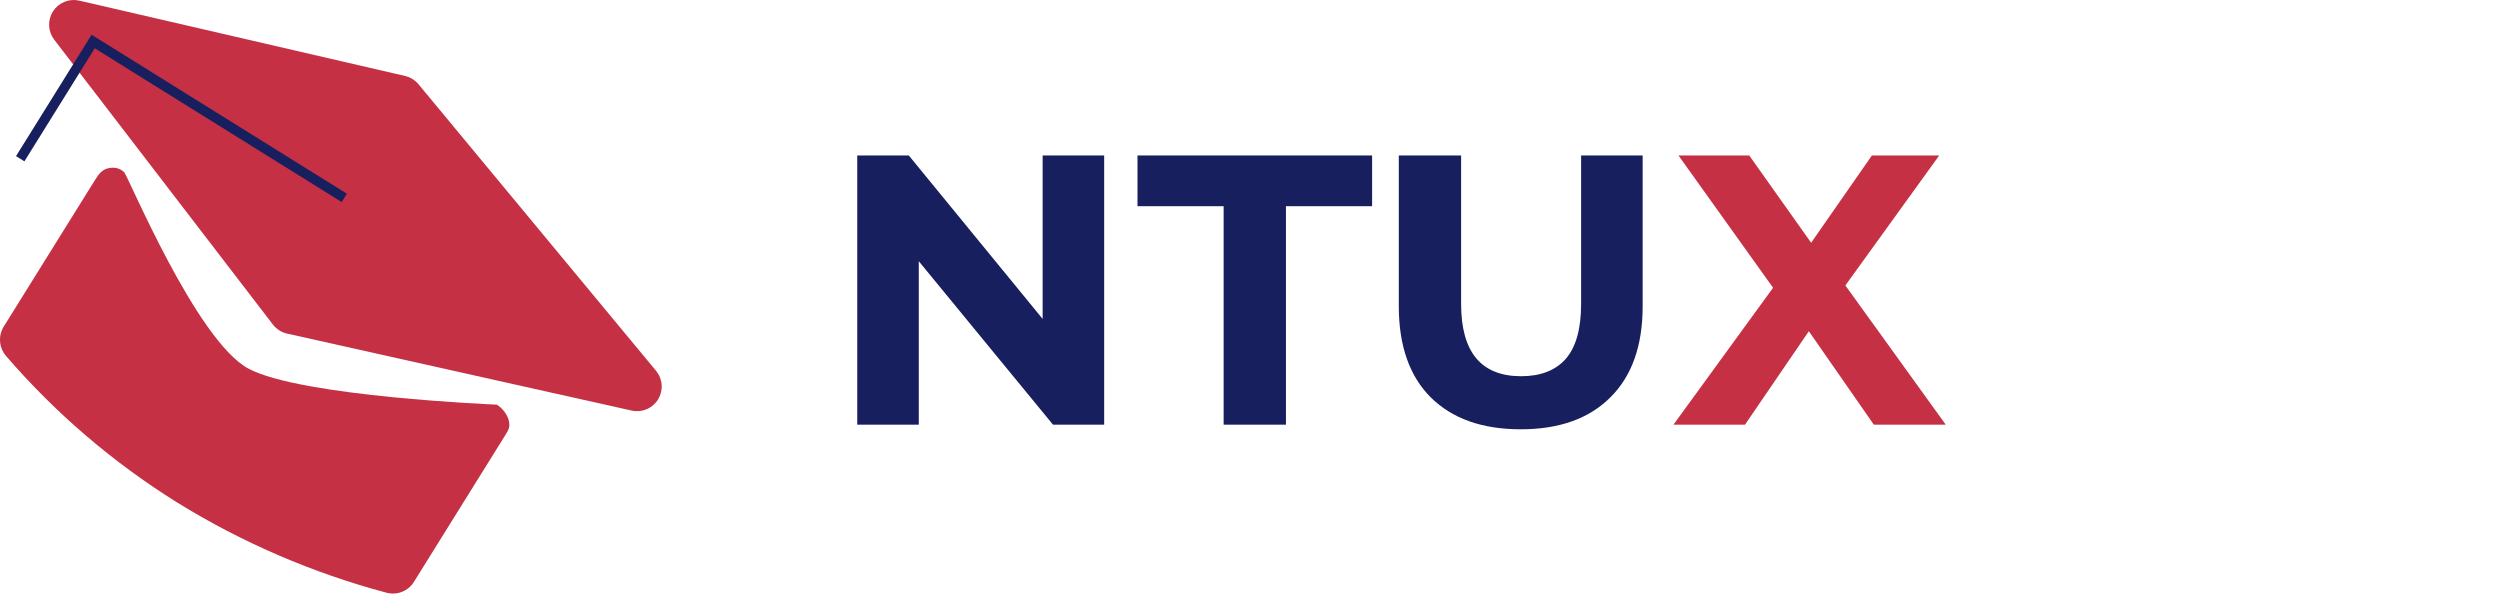
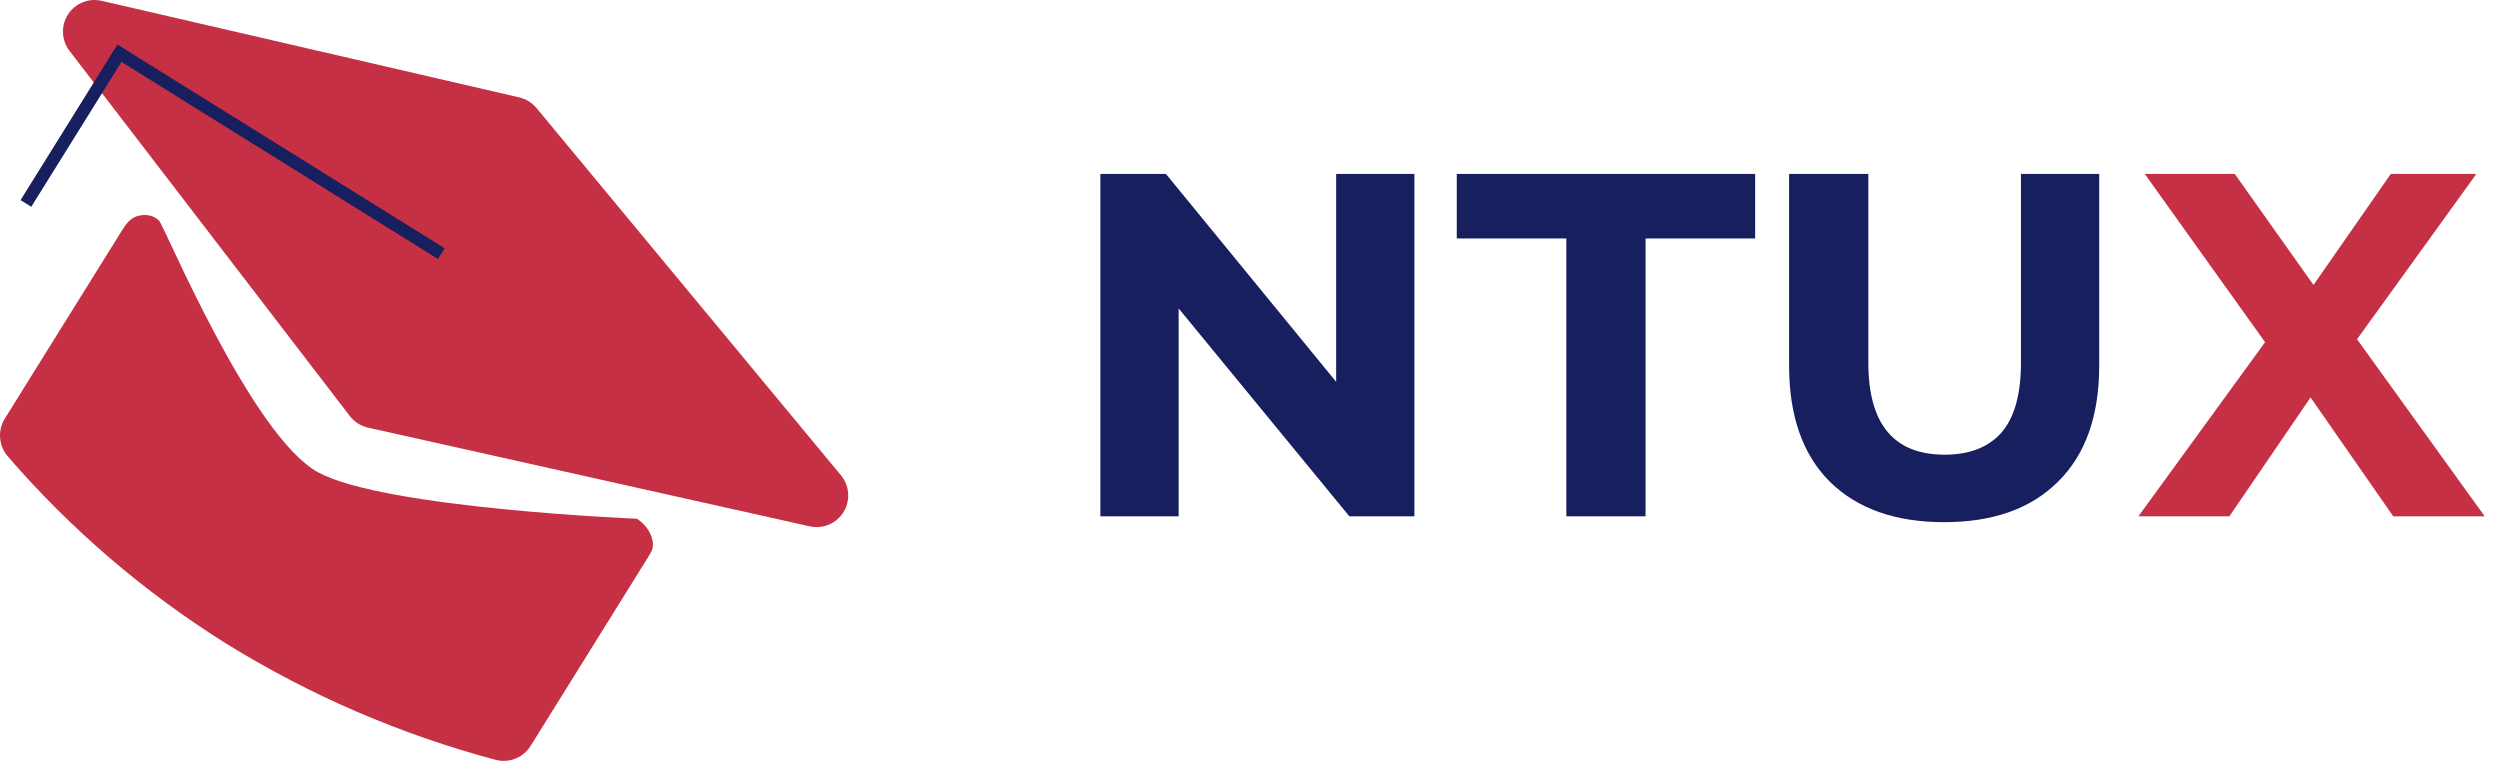
- <svg xmlns="http://www.w3.org/2000/svg" width="312" height="75" viewBox="0 0 312 75" fill="none">
-   <path d="M137.8 19.4V53H131.416L114.664 32.6V53H106.984V19.4H113.416L130.12 39.8V19.4H137.8ZM152.71 25.736H141.958V19.4H171.238V25.736H160.486V53H152.71V25.736ZM189.787 53.576C184.987 53.576 181.243 52.248 178.555 49.592C175.899 46.936 174.571 43.144 174.571 38.216V19.4H182.347V37.928C182.347 43.944 184.843 46.952 189.835 46.952C192.267 46.952 194.123 46.232 195.403 44.792C196.683 43.32 197.323 41.032 197.323 37.928V19.4H205.003V38.216C205.003 43.144 203.659 46.936 200.971 49.592C198.315 52.248 194.587 53.576 189.787 53.576Z" fill="#181F5E" />
-   <path d="M233.855 53L225.743 41.336L217.775 53H208.847L221.279 35.912L209.471 19.4H218.303L226.031 30.296L233.615 19.4H242.015L230.303 35.624L242.831 53H233.855Z" fill="#C63044" />
-   <path d="M22.065 62.683C14.076 57.698 6.886 51.536 0.735 44.406C0.312 43.904 0.057 43.282 0.009 42.627C-0.04 41.973 0.119 41.32 0.464 40.761L11.866 22.449C12.298 21.757 12.706 21.185 13.5 21C14.294 20.815 15 21 15.5 21.5C16 22 24.5 42.5 31 46C37.5 49.5 62 50.5 62 50.5C62.692 50.932 63.315 51.706 63.5 52.5C63.685 53.294 63.482 53.626 63.052 54.319L51.657 72.62C51.308 73.182 50.786 73.617 50.171 73.86C49.555 74.103 48.878 74.141 48.239 73.97C39.008 71.511 30.189 67.708 22.065 62.683Z" fill="#C63044" />
-   <path d="M34.873 41.242C34.559 41.047 34.283 40.798 34.058 40.505L6.764 4.95C6.378 4.447 6.156 3.837 6.13 3.204C6.104 2.571 6.274 1.945 6.617 1.412C6.96 0.879 7.459 0.465 8.046 0.226C8.633 -0.012 9.28 -0.064 9.897 0.079L50.553 9.481C51.209 9.635 51.797 9.997 52.229 10.514L81.873 46.275C82.282 46.769 82.527 47.378 82.573 48.018C82.618 48.658 82.463 49.297 82.128 49.844C81.793 50.391 81.296 50.82 80.705 51.07C80.114 51.321 79.46 51.38 78.834 51.24L35.827 41.634C35.489 41.558 35.167 41.426 34.873 41.242Z" fill="#C63044" />
-   <path d="M3.045 20.134L2 19.483L11.431 4.336L43.292 24.174L42.641 25.217L11.825 6.03L3.045 20.134Z" fill="#181F5E" />
+ <svg xmlns="http://www.w3.org/2000/svg" width="92" height="28" viewBox="0 0 92 28" fill="none">
+   <path d="M52.05 6.4V19H49.656L43.374 11.35V19H40.494V6.4H42.906L49.17 14.05V6.4H52.05ZM57.641 8.776H53.609V6.4H64.589V8.776H60.557V19H57.641V8.776ZM71.545 19.216C69.745 19.216 68.341 18.718 67.333 17.722C66.337 16.726 65.839 15.304 65.839 13.456V6.4H68.755V13.348C68.755 15.604 69.691 16.732 71.563 16.732C72.475 16.732 73.171 16.462 73.651 15.922C74.131 15.37 74.371 14.512 74.371 13.348V6.4H77.251V13.456C77.251 15.304 76.747 16.726 75.739 17.722C74.743 18.718 73.345 19.216 71.545 19.216Z" fill="#181F5E" />
+   <path d="M88.071 19L85.029 14.626L82.041 19H78.693L83.355 12.592L78.927 6.4H82.239L85.137 10.486L87.981 6.4H91.131L86.739 12.484L91.437 19H88.071Z" fill="#C63044" />
+   <path d="M8.34 23.694C5.321 21.809 2.603 19.48 0.278 16.785C0.118 16.596 0.022 16.36 0.003 16.113C-0.015 15.866 0.045 15.619 0.175 15.408L4.485 8.486C4.648 8.224 4.803 8.008 5.103 7.938C5.403 7.868 5.67 7.938 5.859 8.127C6.048 8.316 9.261 16.065 11.718 17.388C14.175 18.711 23.436 19.089 23.436 19.089C23.697 19.252 23.933 19.544 24.003 19.845C24.072 20.145 23.996 20.27 23.833 20.532L19.526 27.45C19.394 27.662 19.197 27.827 18.964 27.919C18.732 28.011 18.476 28.025 18.234 27.96C14.745 27.031 11.411 25.593 8.34 23.694Z" fill="#C63044" />
+   <path d="M13.182 15.589C13.063 15.516 12.959 15.421 12.874 15.311L2.557 1.871C2.411 1.681 2.327 1.451 2.317 1.211C2.307 0.972 2.371 0.735 2.501 0.534C2.631 0.332 2.819 0.176 3.041 0.086C3.263 -0.005 3.508 -0.024 3.741 0.03L19.109 3.584C19.357 3.642 19.579 3.779 19.742 3.974L30.947 17.491C31.102 17.678 31.195 17.909 31.212 18.151C31.229 18.392 31.171 18.634 31.044 18.841C30.917 19.047 30.729 19.21 30.506 19.304C30.283 19.399 30.035 19.421 29.799 19.369L13.543 15.737C13.415 15.709 13.293 15.659 13.182 15.589Z" fill="#C63044" />
+   <path d="M1.151 7.61L0.756 7.364L4.321 1.639L16.364 9.137L16.118 9.532L4.47 2.279L1.151 7.61Z" fill="#181F5E" />
</svg>
